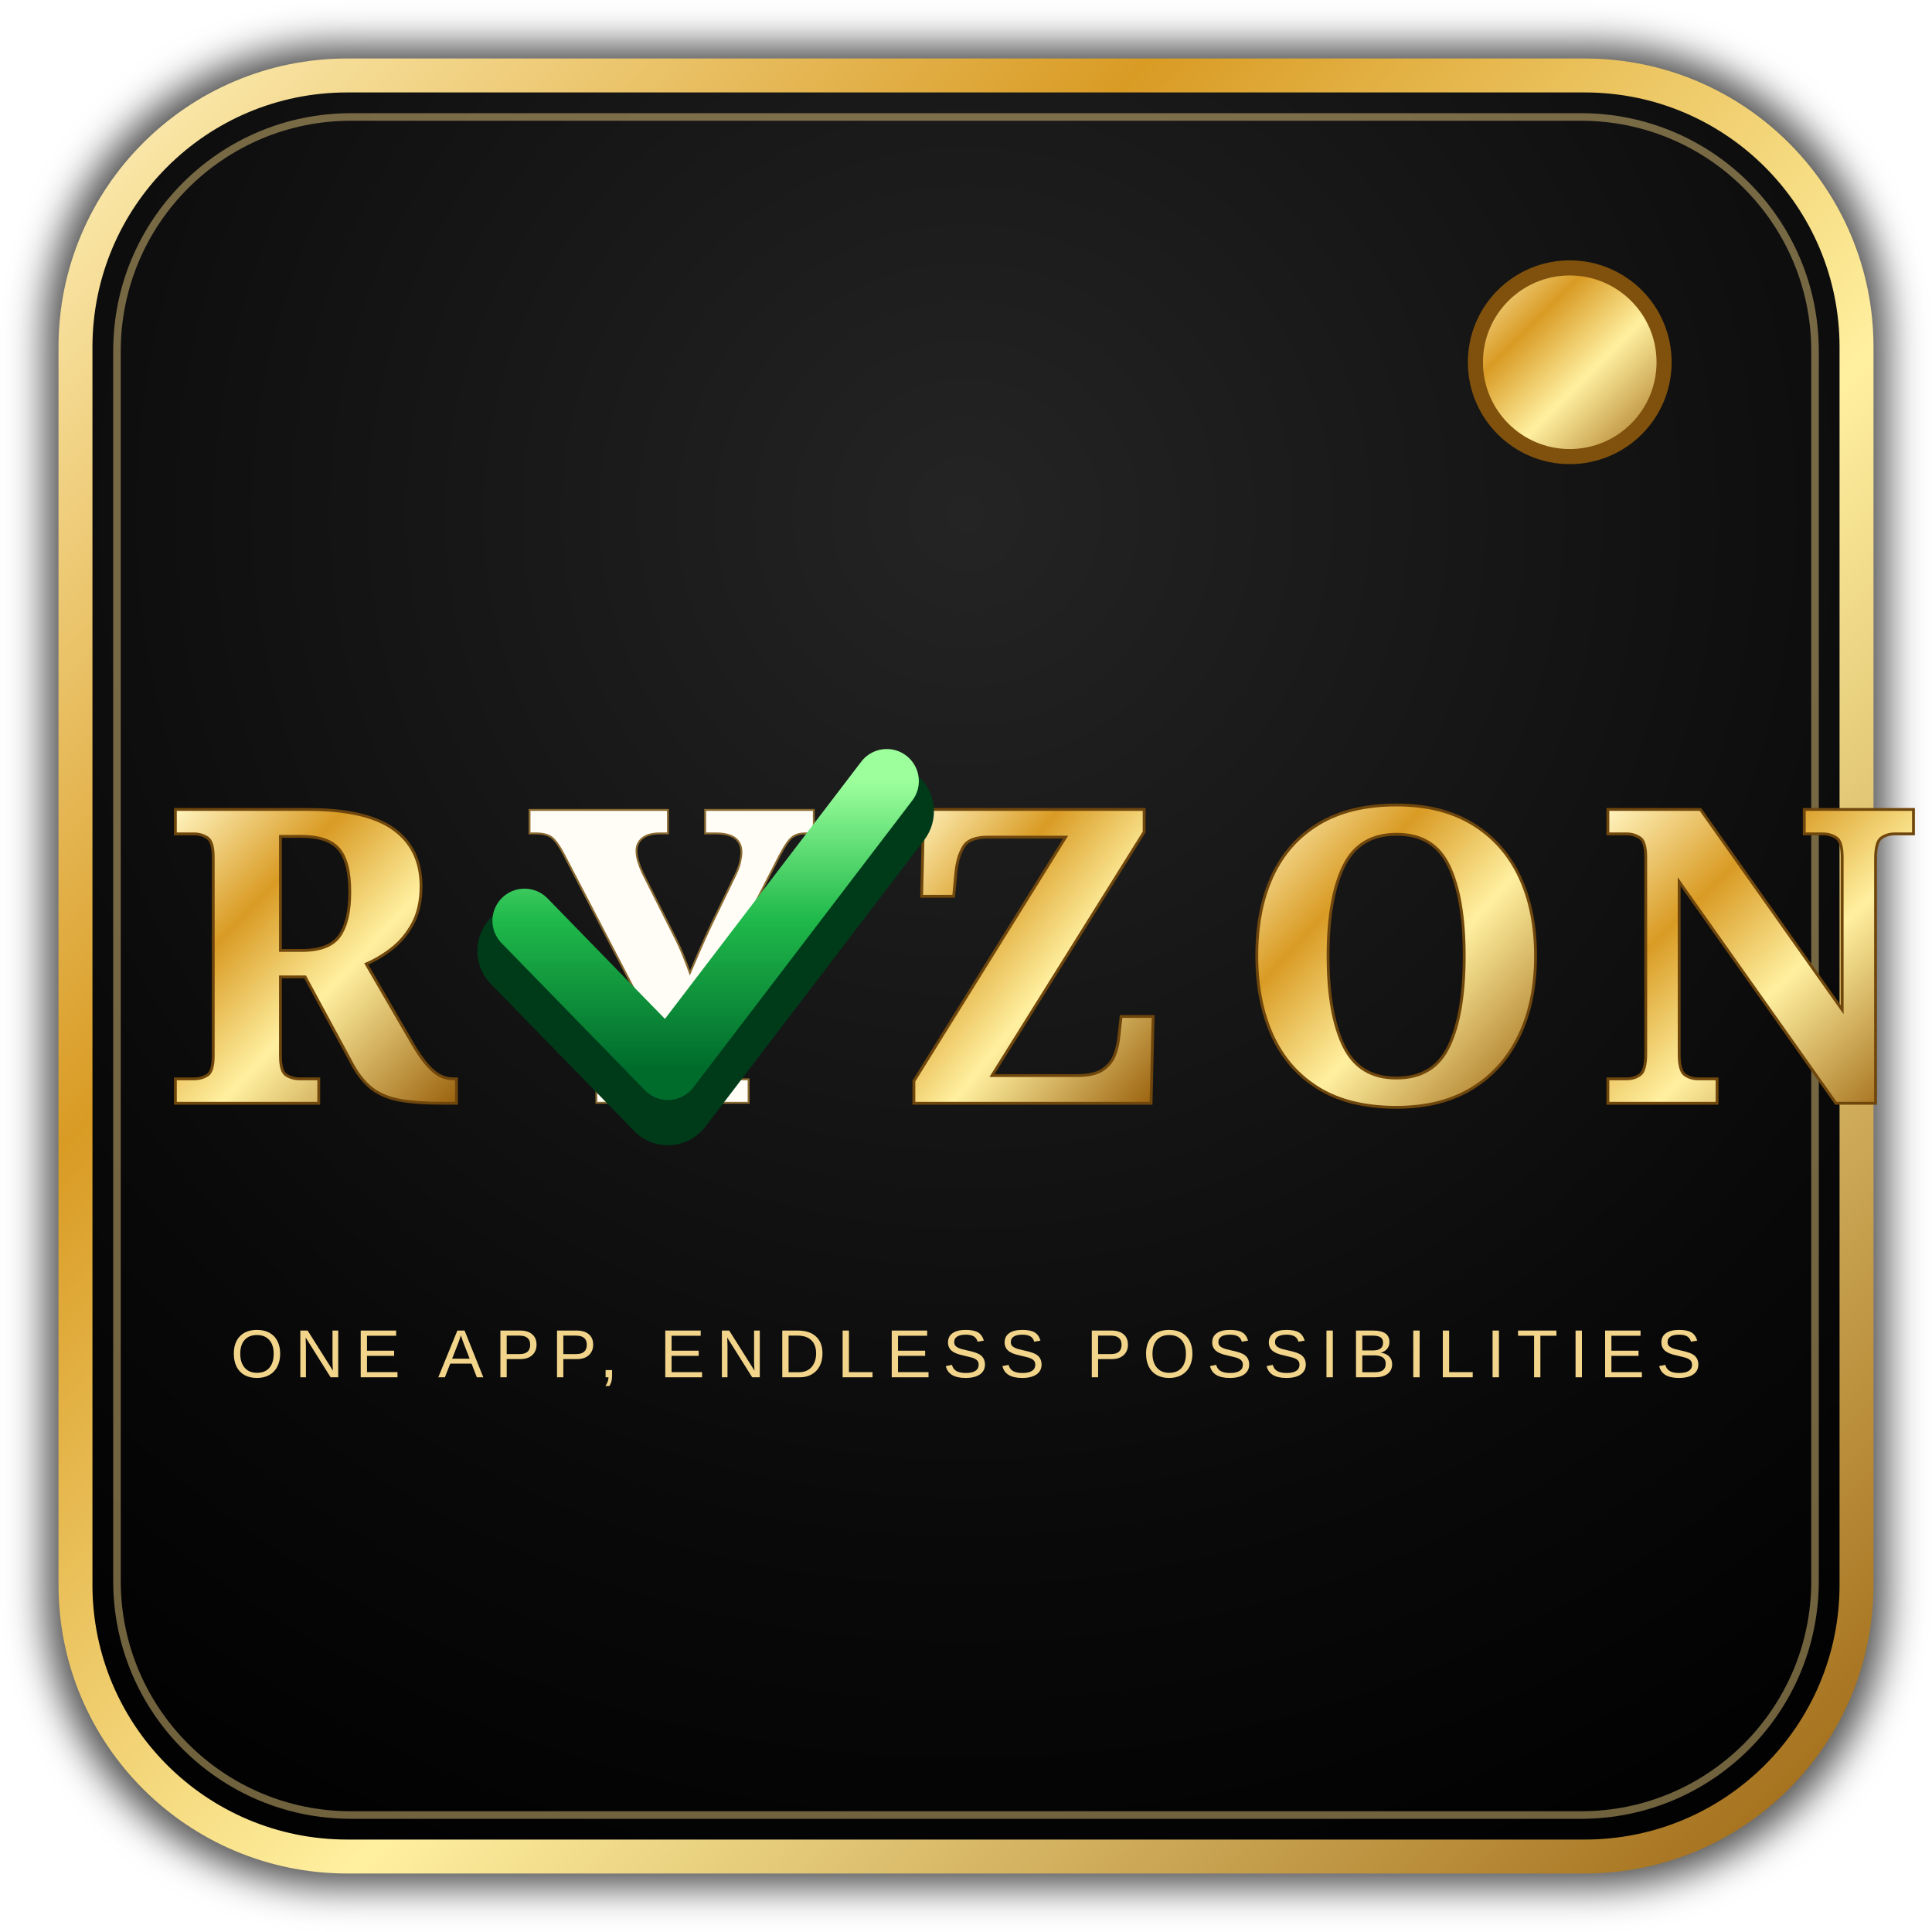
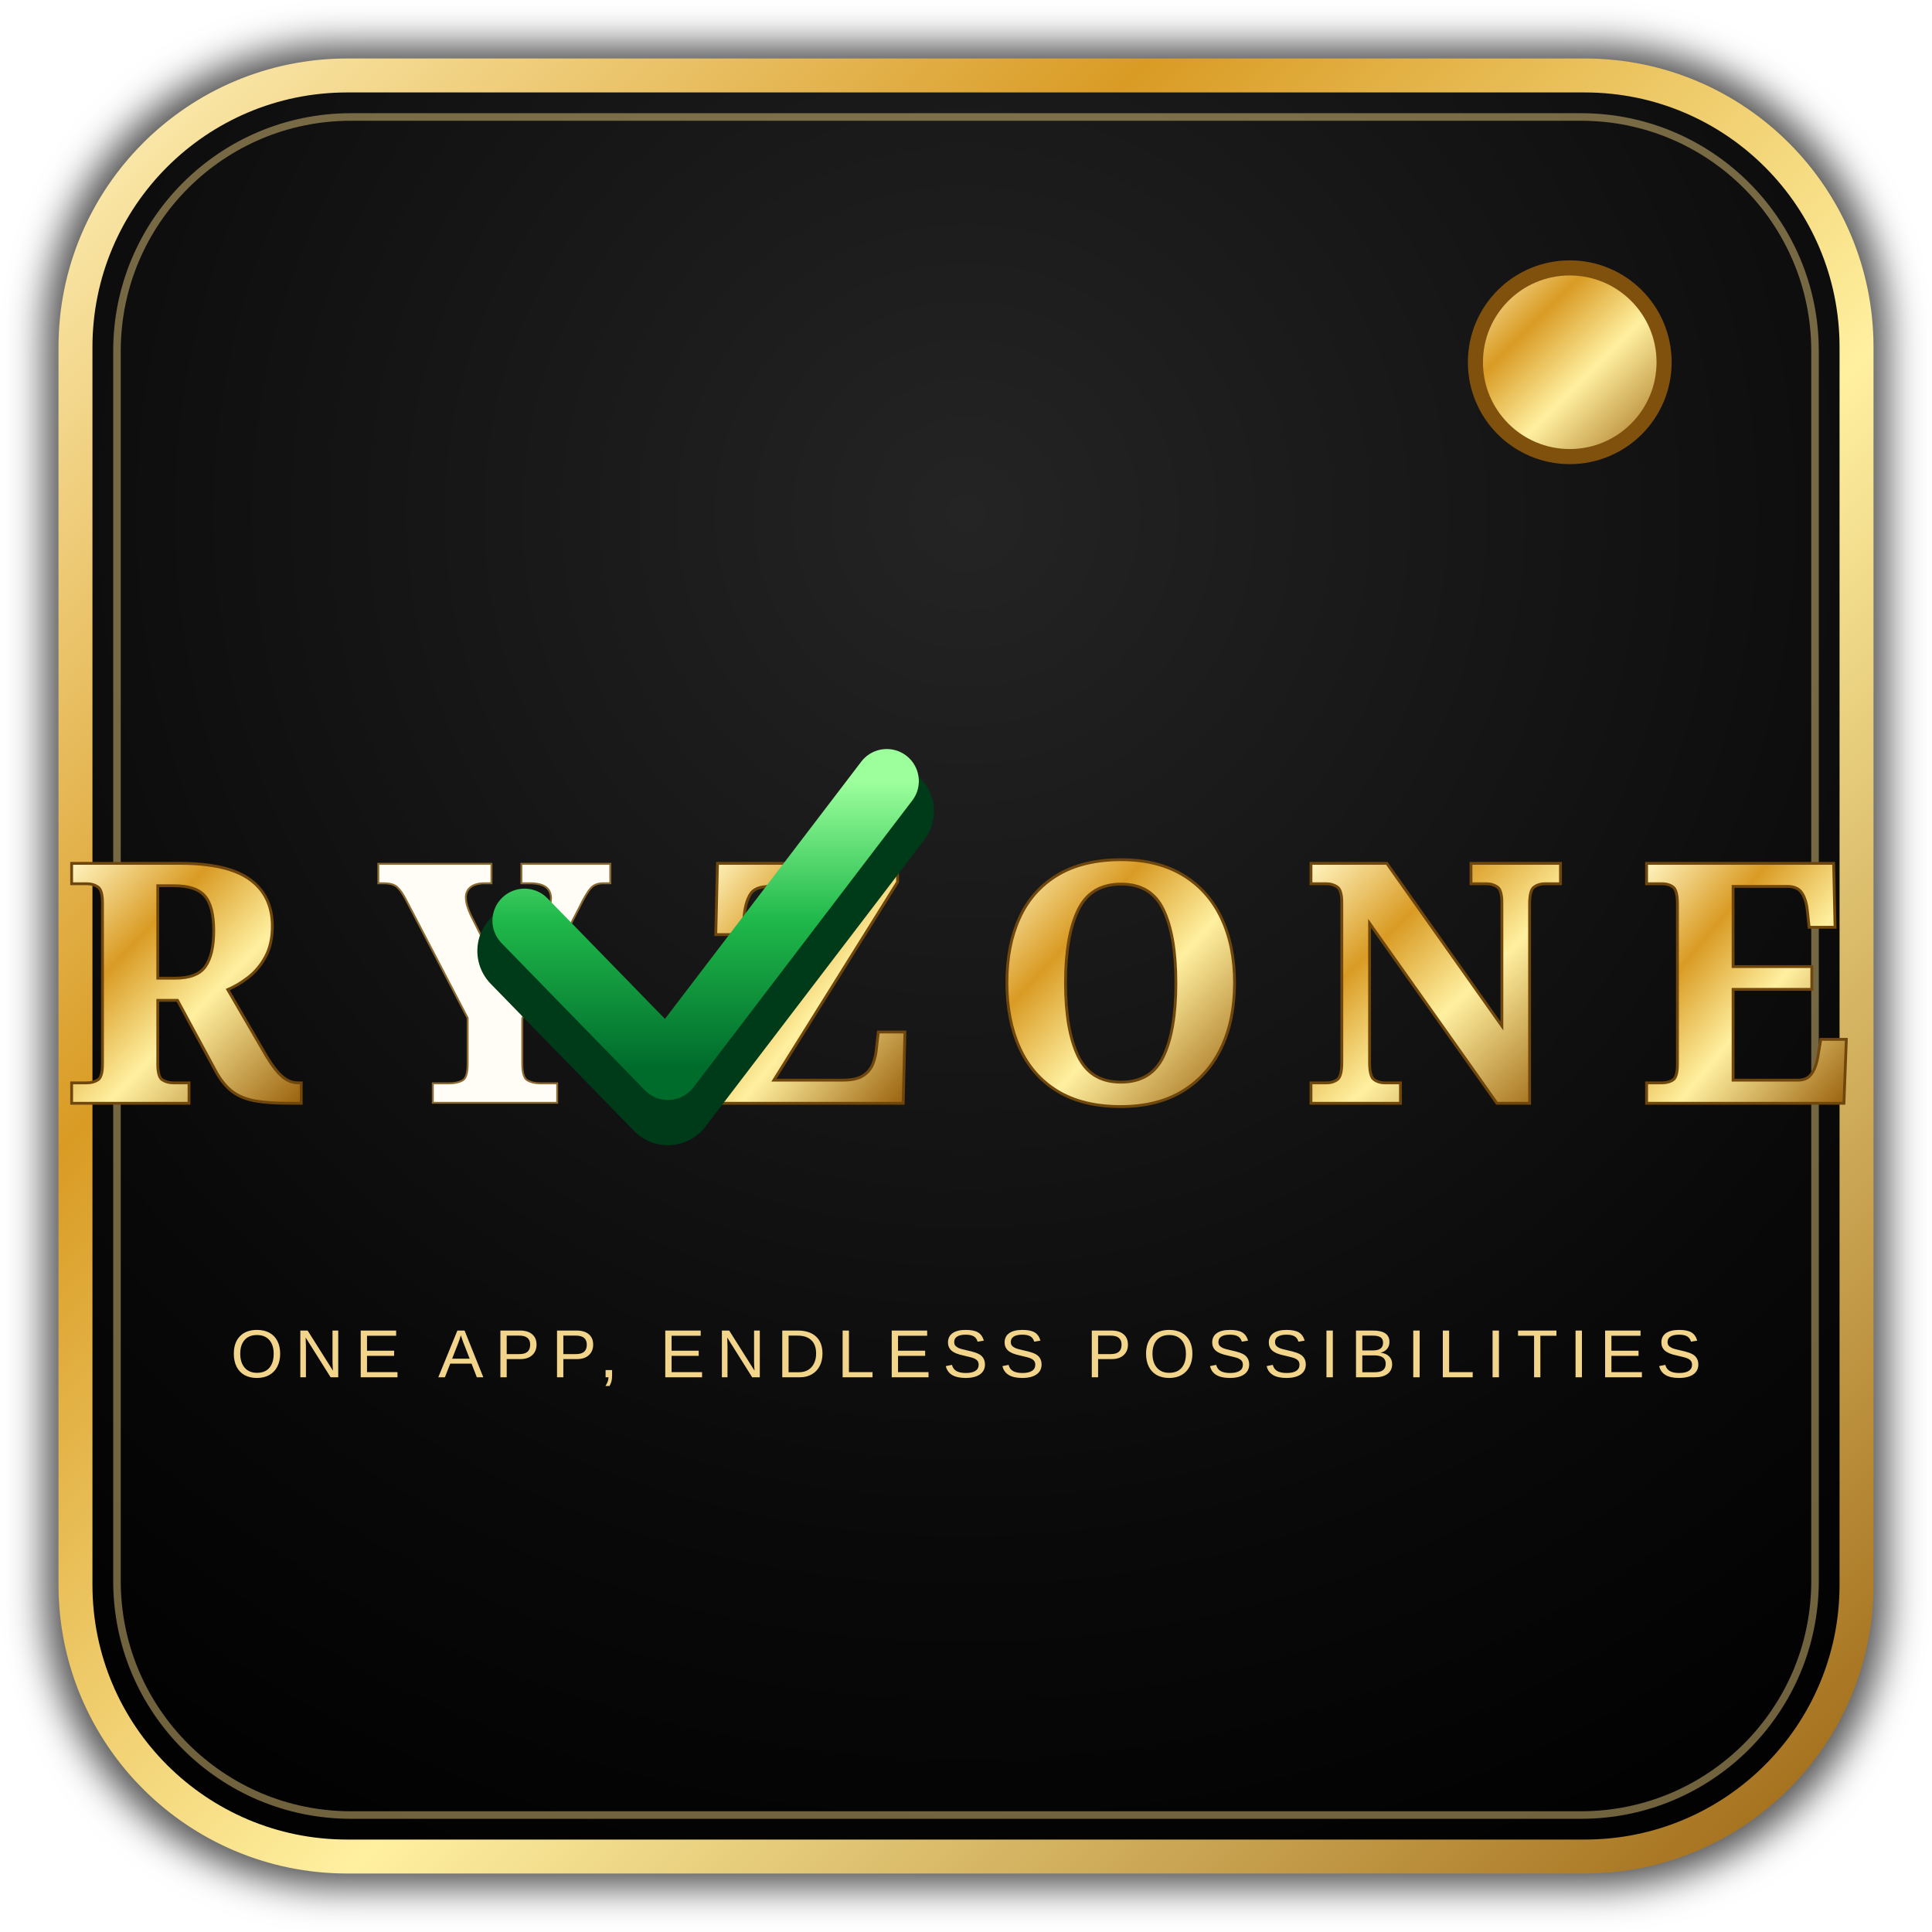
<svg xmlns="http://www.w3.org/2000/svg" viewBox="0 0 512 512">
  <defs>
    <linearGradient id="gold" x1="0" y1="0" x2="1" y2="1">
      <stop stop-color="#fff3bd" />
      <stop offset=".3" stop-color="#d99b24" />
      <stop offset=".58" stop-color="#fff0a0" />
      <stop offset="1" stop-color="#9c6410" />
    </linearGradient>
    <linearGradient id="green" x1="0" y1="0" x2="0" y2="1">
      <stop stop-color="#9cff9c" />
      <stop offset=".48" stop-color="#20b94b" />
      <stop offset="1" stop-color="#006c2c" />
    </linearGradient>
    <radialGradient id="black" cx=".5" cy=".25" r=".8">
      <stop stop-color="#242424" />
      <stop offset=".72" stop-color="#090909" />
      <stop offset="1" stop-color="#020202" />
    </radialGradient>
    <filter id="shadow" x="-30%" y="-30%" width="160%" height="160%">
      <feGaussianBlur stdDeviation="5" />
    </filter>
  </defs>
  <rect x="12" y="12" width="488" height="488" rx="78" fill="#000" opacity=".7" filter="url(#shadow)" />
  <rect x="20" y="20" width="472" height="472" rx="72" fill="url(#black)" stroke="url(#gold)" stroke-width="9" />
  <rect x="31" y="31" width="450" height="450" rx="62" fill="none" stroke="#f8d889" stroke-opacity=".45" stroke-width="2" />
  <circle cx="416" cy="96" r="25" fill="url(#gold)" stroke="#80510c" stroke-width="4" />
-   <g font-family="Georgia,serif" font-size="108" font-weight="700" text-anchor="middle">
-     <text x="82" y="292" fill="url(#gold)" stroke="#6f460c" stroke-width="1.5" paint-order="stroke">R</text>
-     <text x="178" y="292" fill="#fffdf6" stroke="#8a6a31" stroke-width="1" paint-order="stroke">Y</text>
-     <text x="274" y="292" fill="url(#gold)" stroke="#6f460c" stroke-width="1.5" paint-order="stroke">Z</text>
-     <text x="370" y="292" fill="url(#gold)" stroke="#6f460c" stroke-width="1.5" paint-order="stroke">O</text>
-     <text x="466" y="292" fill="url(#gold)" stroke="#6f460c" stroke-width="1.5" paint-order="stroke">N</text>
+   <g font-family="Georgia,serif" font-size="88" font-weight="700" text-anchor="middle">
+     <text x="48" y="292" fill="url(#gold)" stroke="#6f460c" stroke-width="1.5" paint-order="stroke">R</text>
+     <text x="131" y="292" fill="#fffdf6" stroke="#8a6a31" stroke-width="1" paint-order="stroke">Y</text>
+     <text x="214" y="292" fill="url(#gold)" stroke="#6f460c" stroke-width="1.5" paint-order="stroke">Z</text>
+     <text x="297" y="292" fill="url(#gold)" stroke="#6f460c" stroke-width="1.5" paint-order="stroke">O</text>
+     <text x="380" y="292" fill="url(#gold)" stroke="#6f460c" stroke-width="1.5" paint-order="stroke">N</text>
+     <text x="463" y="292" fill="url(#gold)" stroke="#6f460c" stroke-width="1.5" paint-order="stroke">E</text>
  </g>
  <path d="M139 252 L177 291 L235 215" fill="none" stroke="#003b19" stroke-width="25" stroke-linecap="round" stroke-linejoin="round" />
  <path d="M139 244 L177 283 L235 207" fill="none" stroke="url(#green)" stroke-width="17" stroke-linecap="round" stroke-linejoin="round" />
  <text x="256" y="365" text-anchor="middle" font-family="Arial,sans-serif" font-size="18" letter-spacing="3" fill="#f2d58a">ONE APP, ENDLESS POSSIBILITIES</text>
</svg>
